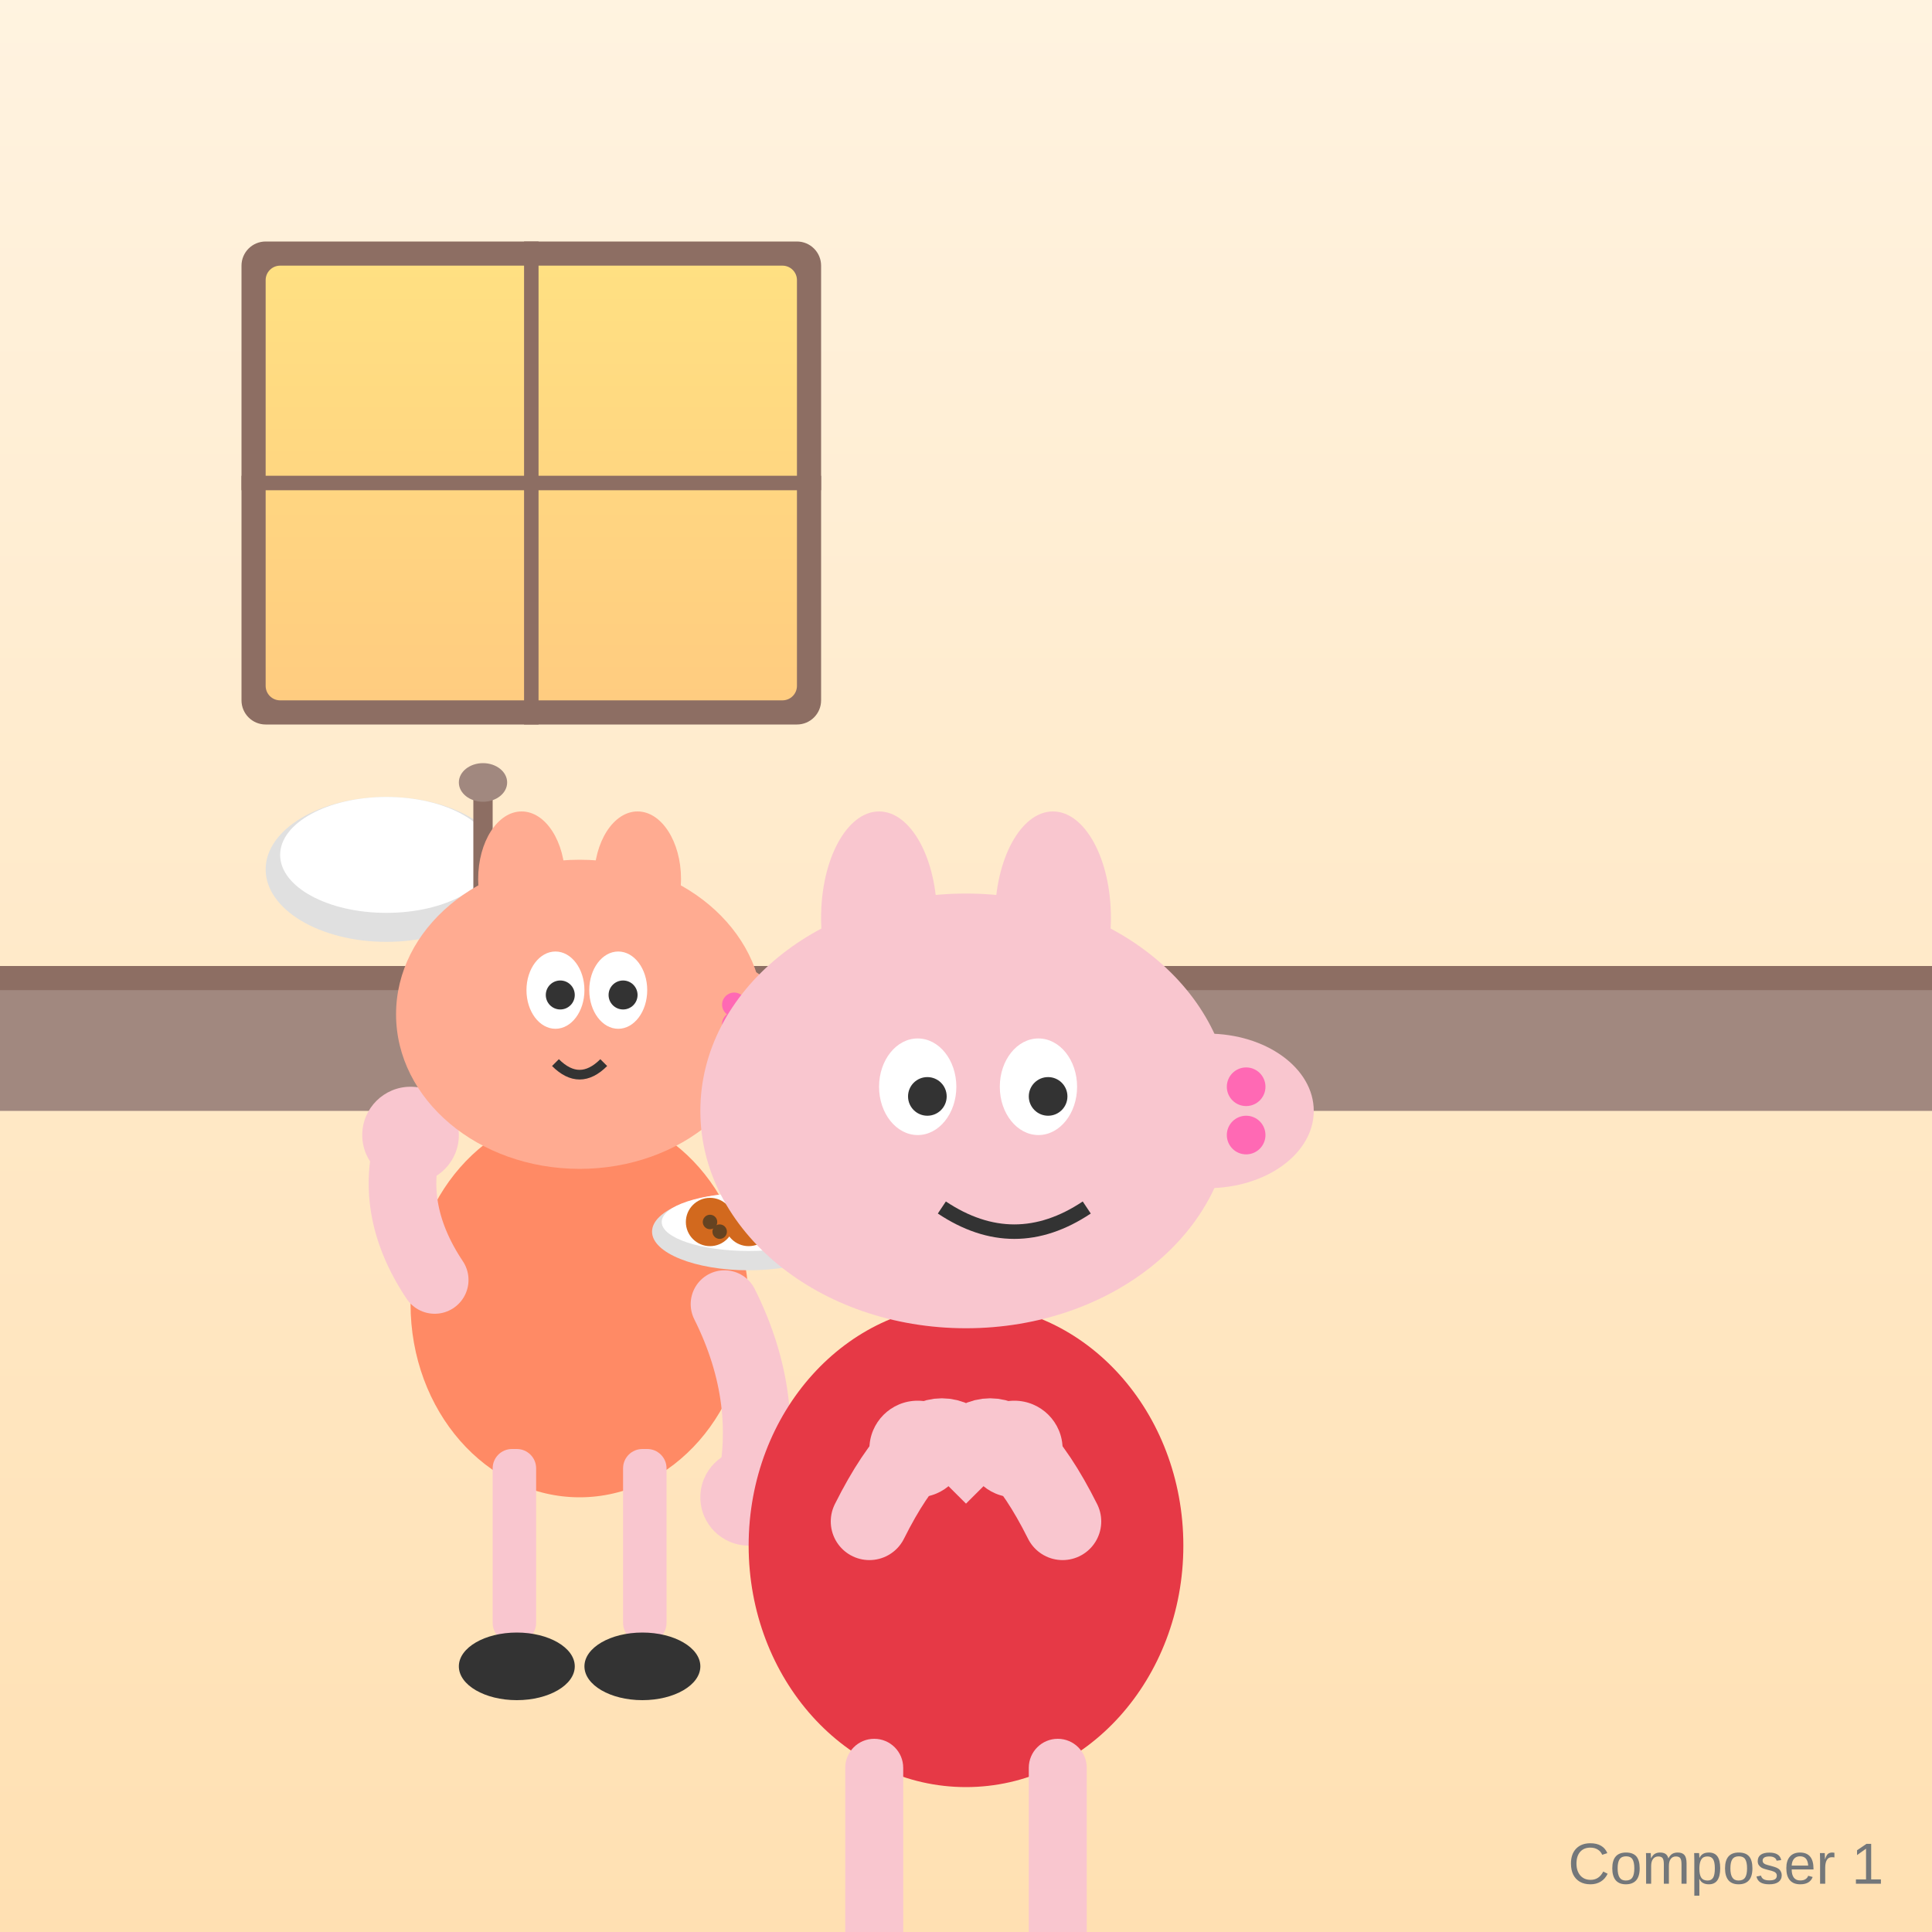
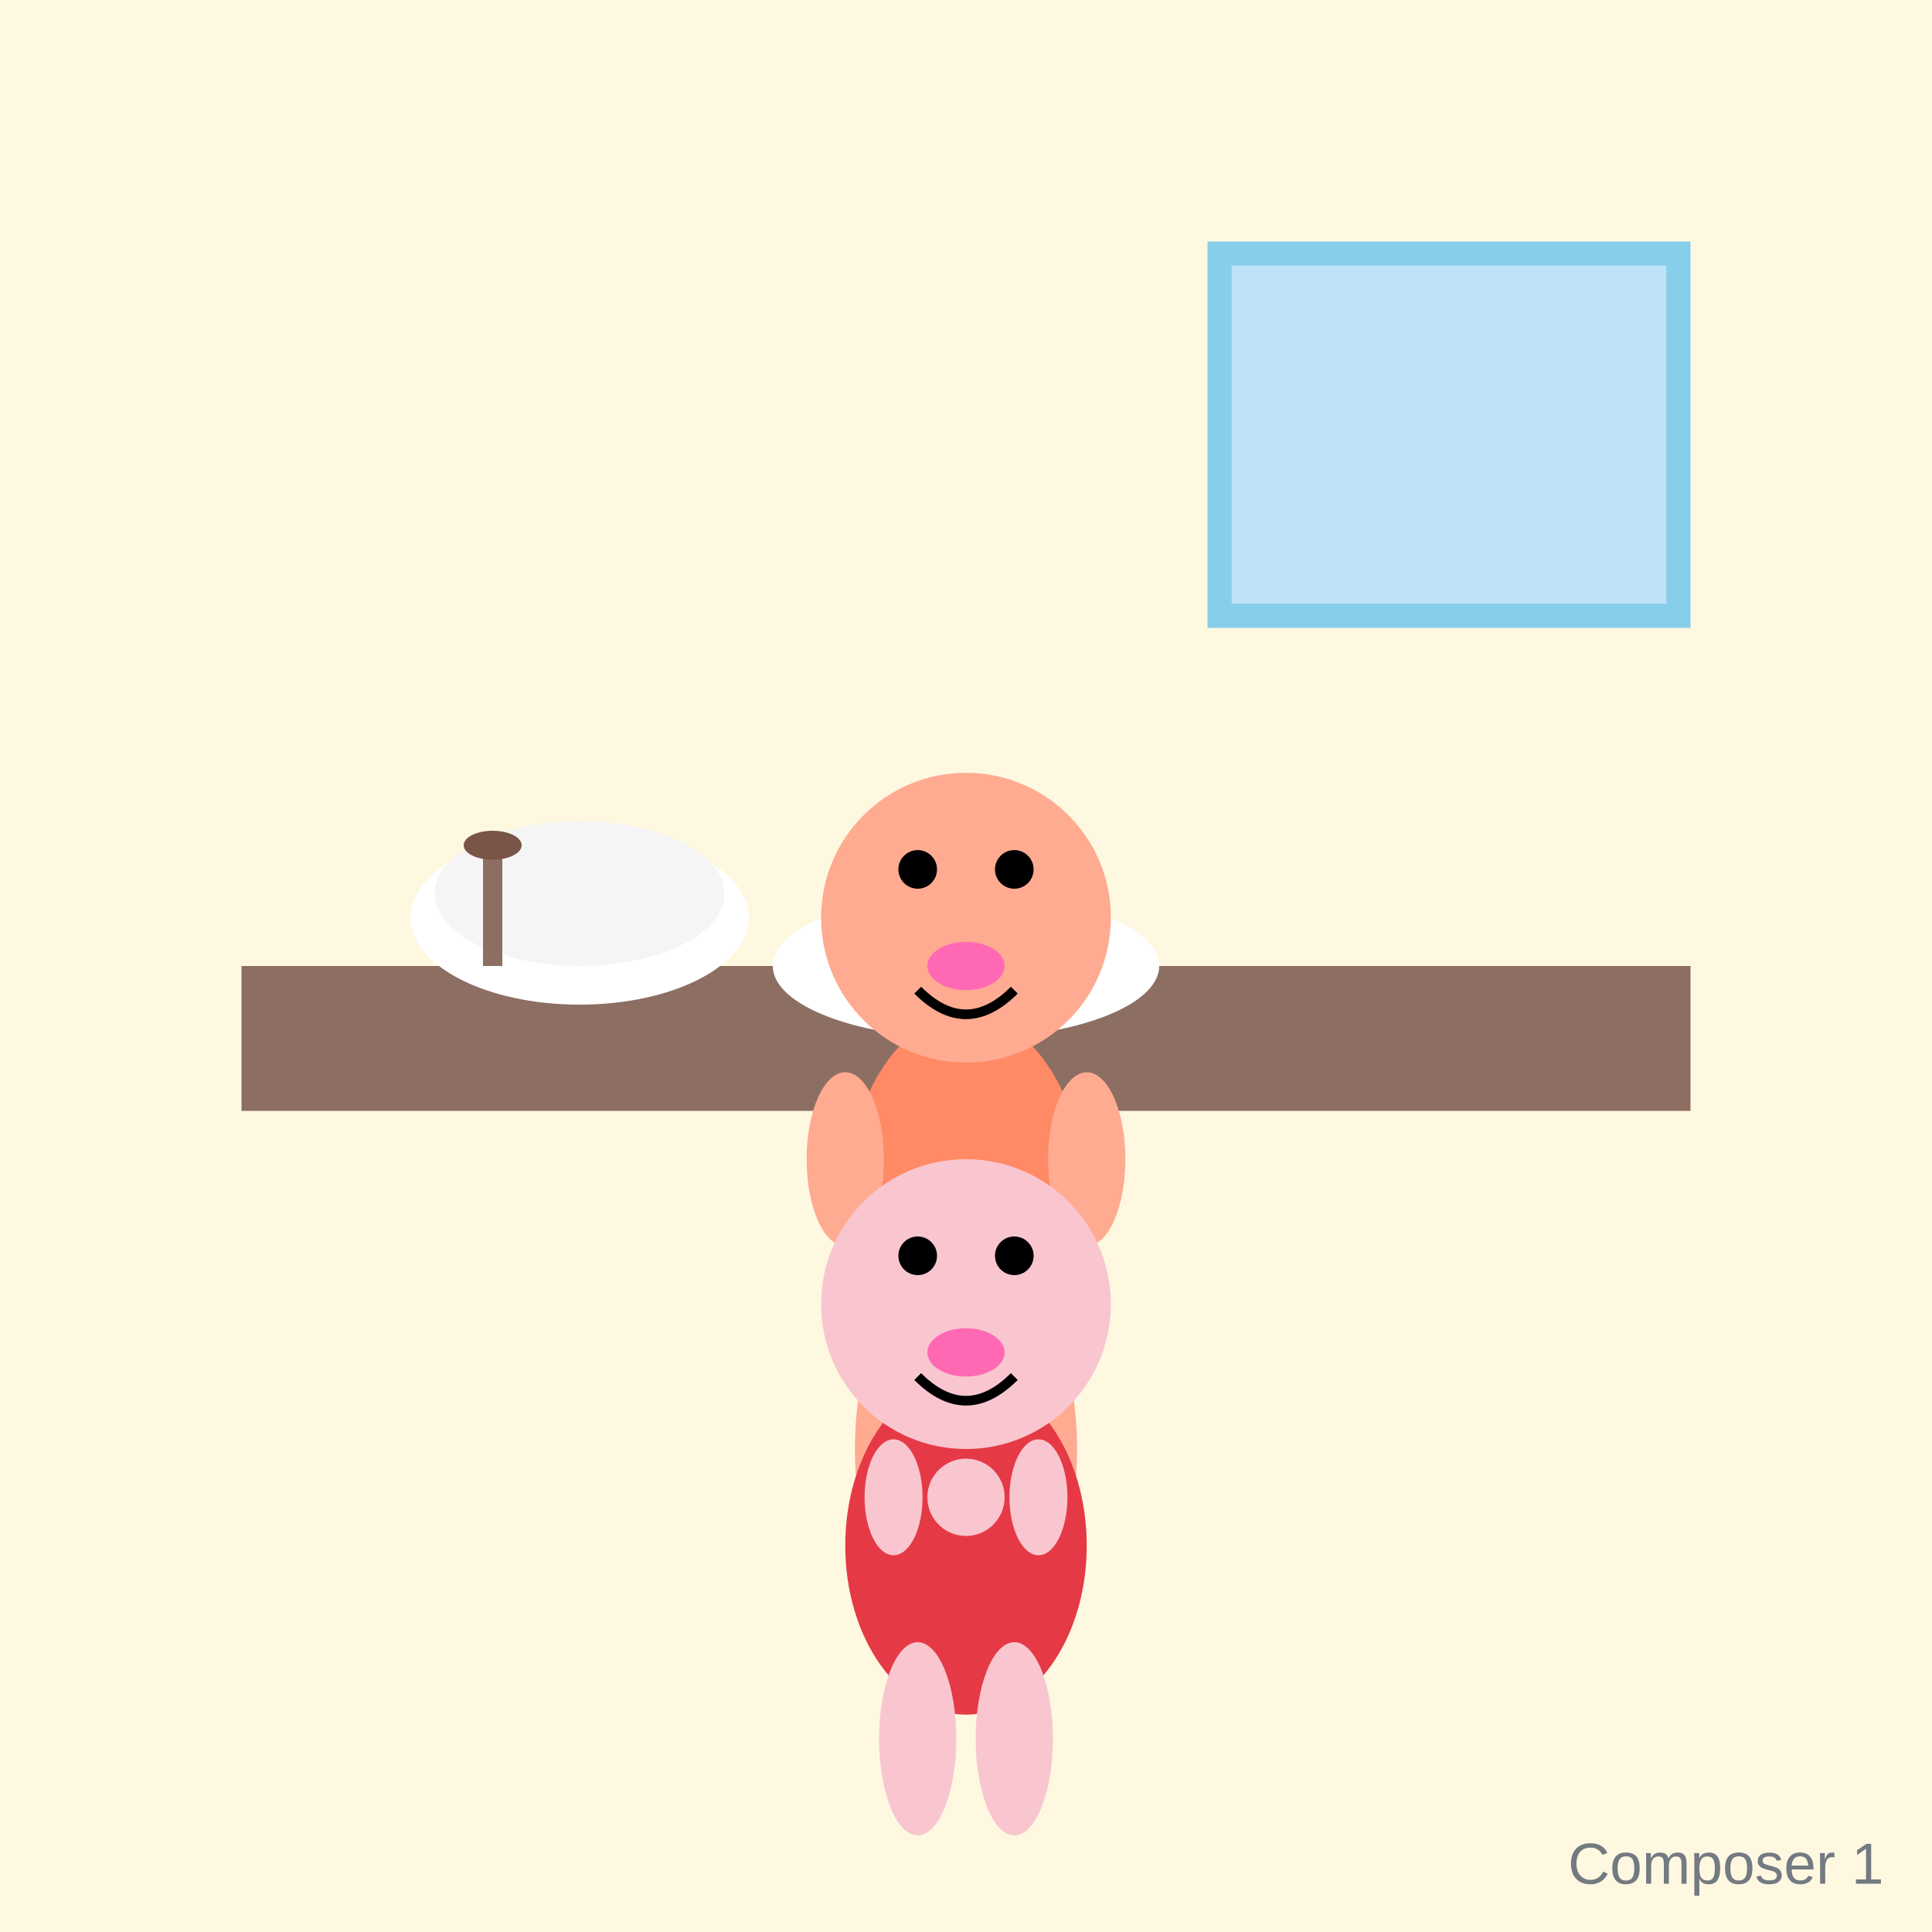
- <svg xmlns="http://www.w3.org/2000/svg" width="400" height="400" viewBox="0 0 400 400" role="img" aria-label="Please">
-   <defs>
-     <linearGradient id="kitchenBg" x1="0%" y1="0%" x2="0%" y2="100%">
-       <stop offset="0%" stop-color="#FFF3E0" />
-       <stop offset="100%" stop-color="#FFE0B2" />
-     </linearGradient>
-     <linearGradient id="windowLight" x1="0%" y1="0%" x2="0%" y2="100%">
-       <stop offset="0%" stop-color="#FFE082" />
-       <stop offset="100%" stop-color="#FFCC80" />
-     </linearGradient>
-   </defs>
-   <rect width="400" height="400" fill="url(#kitchenBg)" />
-   <rect x="50" y="50" width="120" height="100" rx="5" fill="#8D6E63" />
-   <rect x="55" y="55" width="110" height="90" rx="3" fill="url(#windowLight)" />
-   <line x1="110" y1="50" x2="110" y2="150" stroke="#8D6E63" stroke-width="3" />
-   <line x1="50" y1="100" x2="170" y2="100" stroke="#8D6E63" stroke-width="3" />
-   <rect x="0" y="200" width="400" height="30" fill="#A1887F" />
-   <rect x="0" y="200" width="400" height="5" fill="#8D6E63" />
-   <g transform="translate(80, 180)">
-     <ellipse cx="0" cy="0" rx="25" ry="15" fill="#E0E0E0" />
-     <ellipse cx="0" cy="-3" rx="22" ry="12" fill="white" />
-     <rect x="18" y="-18" width="4" height="30" fill="#8D6E63" />
-     <ellipse cx="20" cy="-18" rx="5" ry="4" fill="#A1887F" />
-   </g>
-   <g transform="translate(120, 240)">
-     <ellipse cx="0" cy="30" rx="35" ry="40" fill="#FF8A65" />
-     <rect x="-18" y="60" width="9" height="40" rx="4" fill="#F9C6CF" />
-     <rect x="9" y="60" width="9" height="40" rx="4" fill="#F9C6CF" />
-     <ellipse cx="-13" cy="105" rx="12" ry="7" fill="#333" />
-     <ellipse cx="13" cy="105" rx="12" ry="7" fill="#333" />
-     <path d="M -30 25 Q -40 10 -35 -5" stroke="#F9C6CF" stroke-width="14" stroke-linecap="round" fill="none" />
-     <circle cx="-35" cy="-5" r="10" fill="#F9C6CF" />
-     <path d="M 30 30 Q 40 50 35 70" stroke="#F9C6CF" stroke-width="14" stroke-linecap="round" fill="none" />
-     <circle cx="35" cy="70" r="10" fill="#F9C6CF" />
-     <g transform="translate(35, 15)">
-       <ellipse cx="0" cy="0" rx="20" ry="8" fill="#E0E0E0" />
-       <ellipse cx="0" cy="-2" rx="18" ry="6" fill="white" />
-       <circle cx="-8" cy="-2" r="5" fill="#D2691E" />
-       <circle cx="0" cy="-2" r="5" fill="#D2691E" />
-       <circle cx="8" cy="-2" r="5" fill="#D2691E" />
-       <circle cx="-8" cy="-2" r="1.5" fill="#654321" />
-       <circle cx="-6" cy="0" r="1.5" fill="#654321" />
-       <circle cx="0" cy="-2" r="1.5" fill="#654321" />
-       <circle cx="2" cy="0" r="1.5" fill="#654321" />
-       <circle cx="8" cy="-2" r="1.5" fill="#654321" />
-       <circle cx="6" cy="0" r="1.5" fill="#654321" />
-     </g>
-     <ellipse cx="0" cy="-30" rx="38" ry="32" fill="#FFAB91" />
-     <ellipse cx="28" cy="-30" rx="14" ry="11" fill="#FFAB91" />
-     <circle cx="32" cy="-32" r="2.5" fill="#FF69B4" />
-     <circle cx="32" cy="-28" r="2.5" fill="#FF69B4" />
-     <ellipse cx="-12" cy="-58" rx="9" ry="14" fill="#FFAB91" />
-     <ellipse cx="12" cy="-58" rx="9" ry="14" fill="#FFAB91" />
-     <ellipse cx="-5" cy="-35" rx="6" ry="8" fill="white" />
-     <ellipse cx="8" cy="-35" rx="6" ry="8" fill="white" />
-     <circle cx="-4" cy="-34" r="3" fill="#333" />
-     <circle cx="9" cy="-34" r="3" fill="#333" />
-     <path d="M -5 -20 Q 0 -15 5 -20" stroke="#333" stroke-width="2" fill="none" />
-   </g>
-   <g transform="translate(200, 280)">
-     <ellipse cx="0" cy="40" rx="45" ry="50" fill="#E63946" />
-     <rect x="-25" y="80" width="12" height="50" rx="6" fill="#F9C6CF" />
-     <rect x="13" y="80" width="12" height="50" rx="6" fill="#F9C6CF" />
-     <ellipse cx="-19" cy="135" rx="15" ry="8" fill="#333" />
-     <ellipse cx="19" cy="135" rx="15" ry="8" fill="#333" />
-     <g transform="translate(0, 20)">
-       <path d="M -20 15 Q -15 5 -10 0 Q -5 -5 0 0 Q 5 -5 10 0 Q 15 5 20 15" stroke="#F9C6CF" stroke-width="16" stroke-linecap="round" fill="none" />
-       <circle cx="-10" cy="0" r="10" fill="#F9C6CF" />
-       <circle cx="10" cy="0" r="10" fill="#F9C6CF" />
-     </g>
-     <ellipse cx="0" cy="-50" rx="55" ry="45" fill="#F9C6CF" />
-     <ellipse cx="50" cy="-50" rx="22" ry="16" fill="#F9C6CF" />
-     <circle cx="58" cy="-55" r="4" fill="#FF69B4" />
-     <circle cx="58" cy="-45" r="4" fill="#FF69B4" />
-     <ellipse cx="-18" cy="-90" rx="12" ry="22" fill="#F9C6CF" />
-     <ellipse cx="18" cy="-90" rx="12" ry="22" fill="#F9C6CF" />
-     <ellipse cx="-10" cy="-55" rx="8" ry="10" fill="white" />
-     <ellipse cx="15" cy="-55" rx="8" ry="10" fill="white" />
-     <circle cx="-8" cy="-53" r="4" fill="#333" />
-     <circle cx="17" cy="-53" r="4" fill="#333" />
-     <path d="M -5 -30 Q 10 -20 25 -30" stroke="#333" stroke-width="3" fill="none" />
-   </g>
+ <svg xmlns="http://www.w3.org/2000/svg" viewBox="0 0 400 400">
+   <rect width="400" height="400" fill="#FFF8E1" />
+   <rect x="50" y="200" width="300" height="30" fill="#8D6E63" />
+   <rect x="250" y="50" width="100" height="80" fill="#87CEEB" />
+   <rect x="255" y="55" width="90" height="70" fill="#E3F2FD" opacity="0.6" />
+   <ellipse cx="120" cy="190" rx="35" ry="18" fill="#FFFFFF" />
+   <ellipse cx="120" cy="185" rx="30" ry="15" fill="#F5F5F5" />
+   <rect x="100" y="175" width="4" height="25" fill="#8D6E63" />
+   <ellipse cx="102" cy="175" rx="6" ry="3" fill="#795548" />
+   <ellipse cx="200" cy="200" rx="40" ry="15" fill="#FFFFFF" />
+   <circle cx="185" cy="195" r="8" fill="#D2691E" />
+   <circle cx="200" cy="195" r="8" fill="#D2691E" />
+   <circle cx="215" cy="195" r="8" fill="#D2691E" />
+   <circle cx="183" cy="193" r="2" fill="#3E2723" />
+   <circle cx="187" cy="197" r="2" fill="#3E2723" />
+   <circle cx="198" cy="193" r="2" fill="#3E2723" />
+   <circle cx="202" cy="197" r="2" fill="#3E2723" />
+   <circle cx="213" cy="193" r="2" fill="#3E2723" />
+   <circle cx="217" cy="197" r="2" fill="#3E2723" />
+   <ellipse cx="200" cy="250" rx="25" ry="40" fill="#FF8A65" />
+   <circle cx="200" cy="190" r="30" fill="#FFAB91" />
+   <ellipse cx="200" cy="200" rx="8" ry="5" fill="#FF69B4" />
+   <circle cx="190" cy="180" r="4" fill="#000" />
+   <circle cx="210" cy="180" r="4" fill="#000" />
+   <path d="M190 205 Q200 215 210 205" stroke="#000" stroke-width="2" fill="none" />
+   <ellipse cx="175" cy="240" rx="8" ry="18" fill="#FFAB91" />
+   <ellipse cx="225" cy="240" rx="8" ry="18" fill="#FFAB91" />
+   <ellipse cx="185" cy="300" rx="8" ry="25" fill="#FFAB91" />
+   <ellipse cx="215" cy="300" rx="8" ry="25" fill="#FFAB91" />
+   <ellipse cx="200" cy="320" rx="25" ry="35" fill="#E63946" />
+   <circle cx="200" cy="270" r="30" fill="#F9C6CF" />
+   <ellipse cx="200" cy="280" rx="8" ry="5" fill="#FF69B4" />
+   <circle cx="190" cy="260" r="4" fill="#000" />
+   <circle cx="210" cy="260" r="4" fill="#000" />
+   <path d="M190 285 Q200 295 210 285" stroke="#000" stroke-width="2" fill="none" />
+   <ellipse cx="185" cy="310" rx="6" ry="12" fill="#F9C6CF" />
+   <ellipse cx="215" cy="310" rx="6" ry="12" fill="#F9C6CF" />
+   <circle cx="200" cy="310" r="8" fill="#F9C6CF" />
+   <ellipse cx="190" cy="360" rx="8" ry="20" fill="#F9C6CF" />
+   <ellipse cx="210" cy="360" rx="8" ry="20" fill="#F9C6CF" />
  <text x="390" y="390" text-anchor="end" font-family="Arial, sans-serif" font-size="12" fill="#5B6470" opacity="0.85">Composer 1</text>
</svg>
